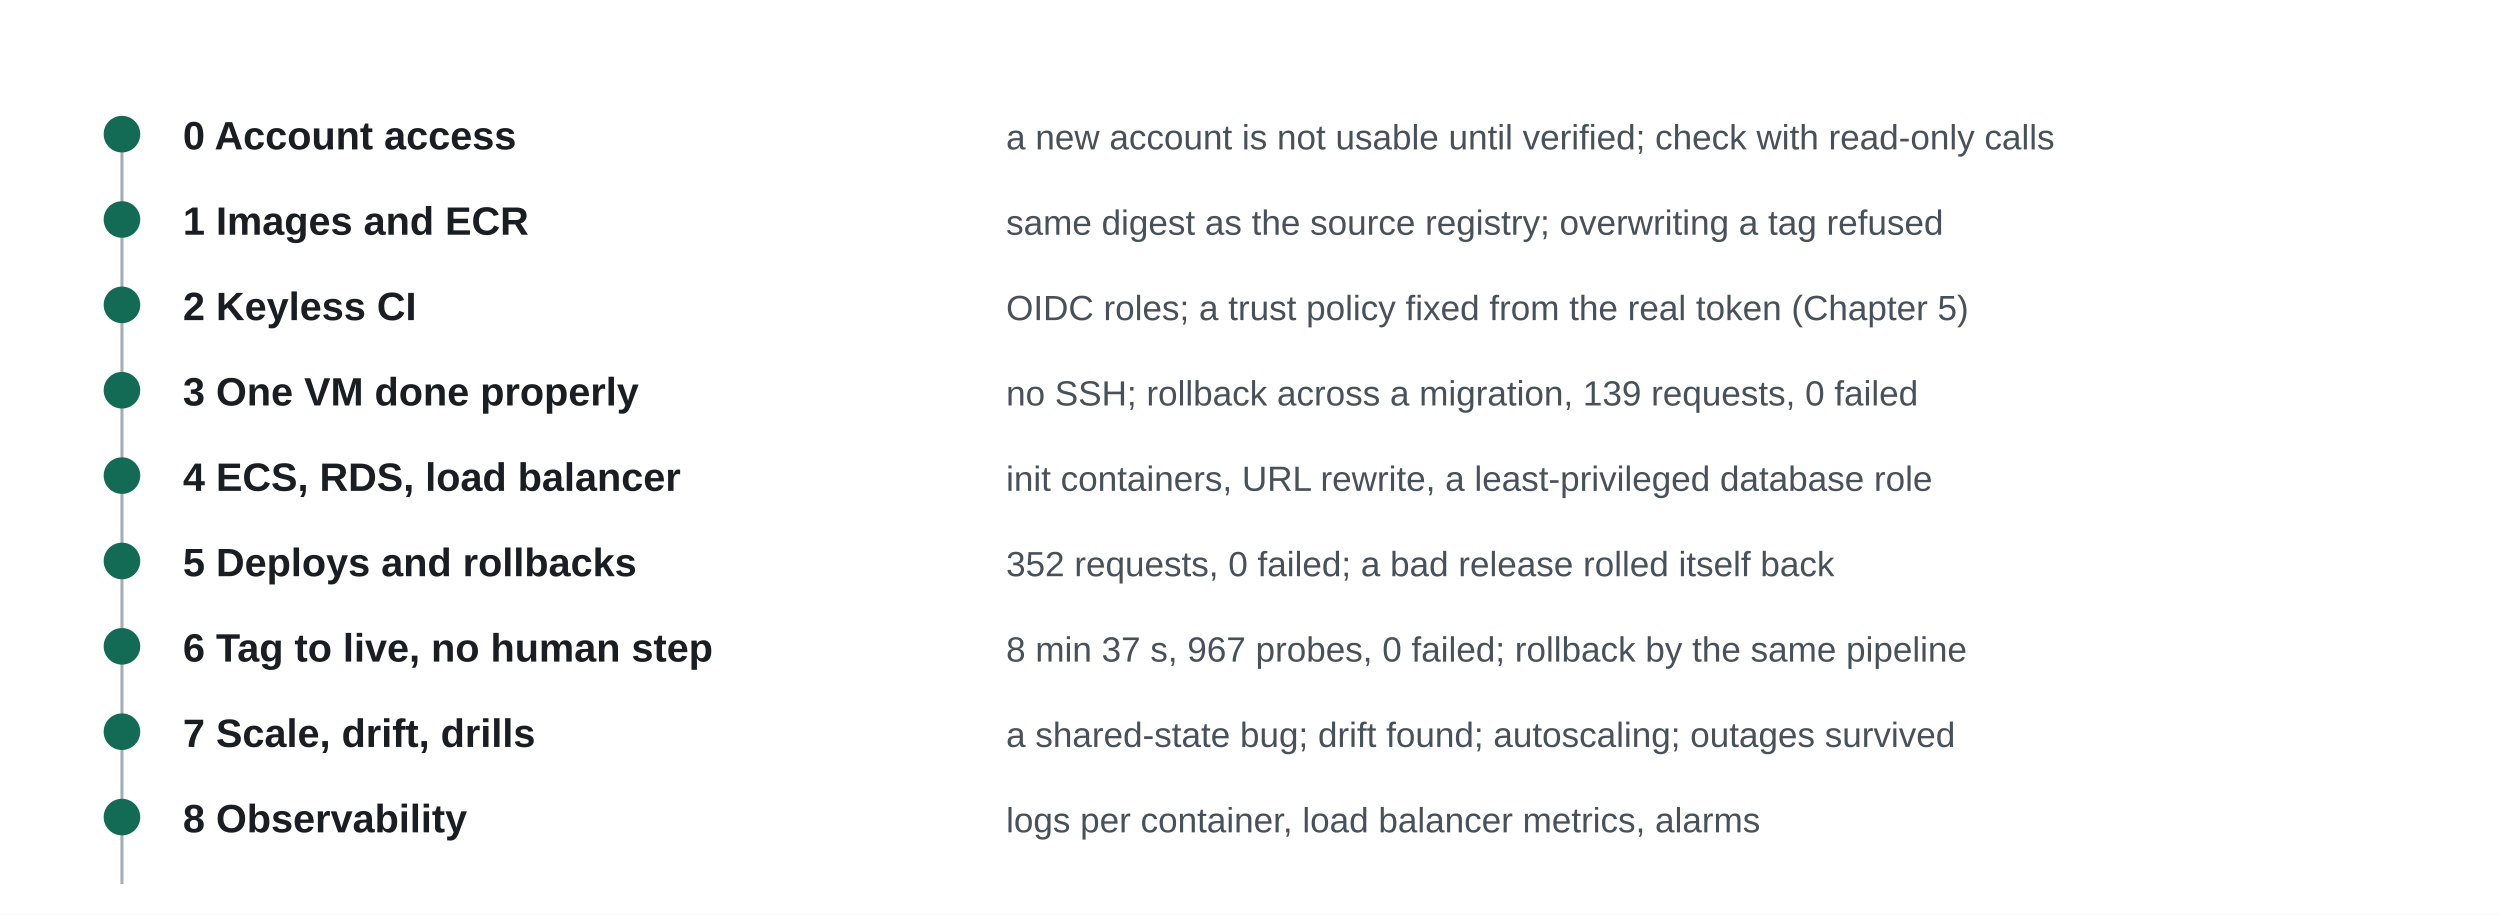
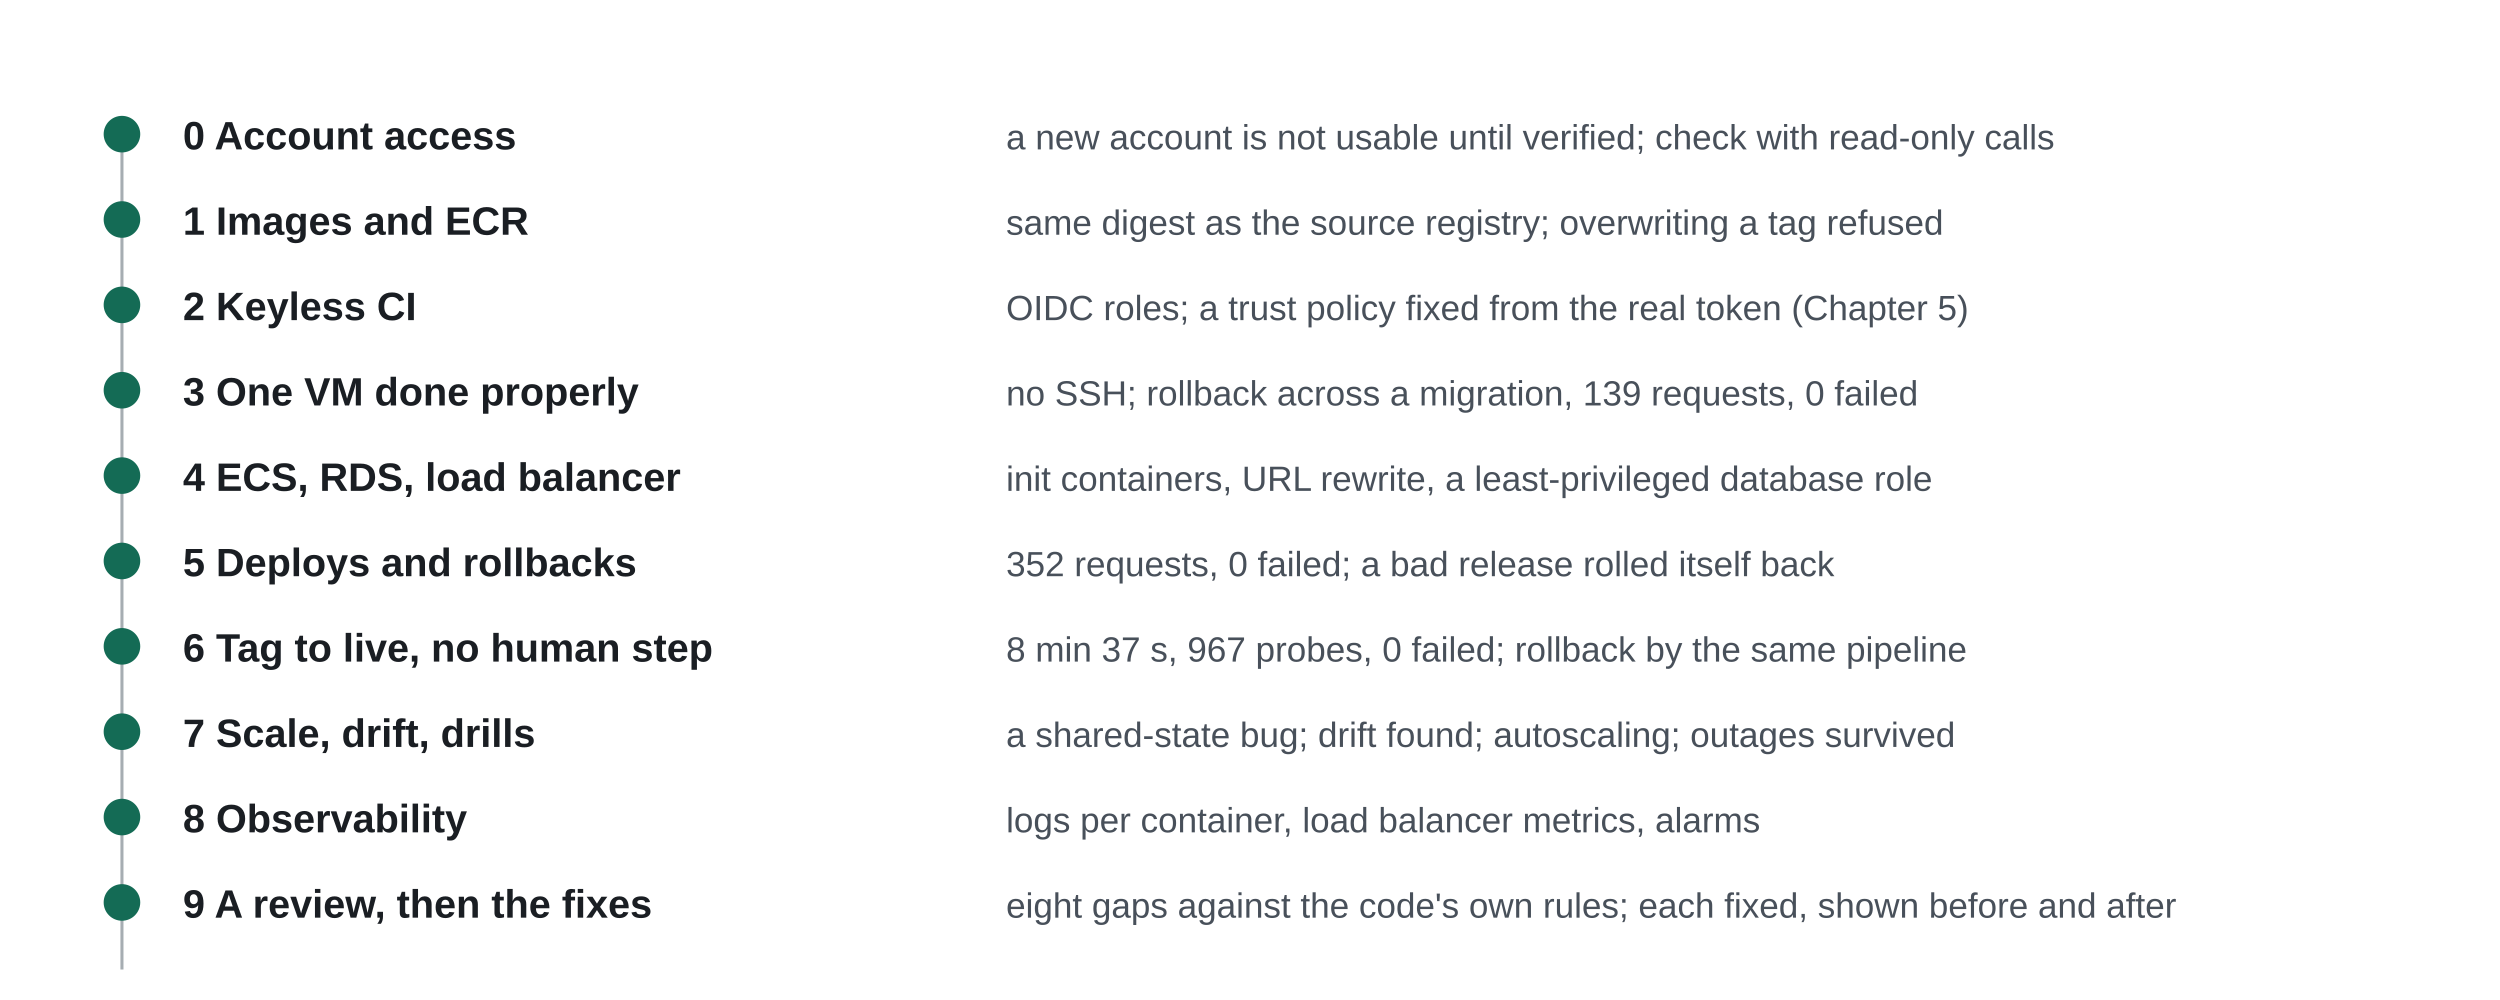
- <svg xmlns="http://www.w3.org/2000/svg" viewBox="0 0 820 300" role="img" aria-label="Nine stages, each with what it proved: 0 account access; 1 images in ECR with immutable tags; 2 keyless CI; 3 a VM with no SSH, upgraded and rolled back with no failed requests; 4 ECS with RDS behind a load balancer; 5 rolling deploys, rollback and an automatic rollback of a bad release; 6 a tag goes live through the pipeline alone; 7 scaling, drift, autoscaling and outage drills; 8 observability.">
+ <svg xmlns="http://www.w3.org/2000/svg" viewBox="0 0 820 328" role="img" aria-label="Ten stages, each with what it proved: 0 account access; 1 images in ECR with immutable tags; 2 keyless CI; 3 a VM with no SSH, upgraded and rolled back with no failed requests; 4 ECS with RDS behind a load balancer; 5 rolling deploys, rollback and an automatic rollback of a bad release; 6 a tag goes live through the pipeline alone; 7 scaling, drift, autoscaling and outage drills; 8 observability; 9 a review against the code's own rules, each fix shown before and after.">
  <style>text { font-family: "Archivo", Arial, Helvetica, sans-serif; fill: #1a1e23; font-size: 13px; }
.ts { font-size: 11.5px; fill: #48505a; }
.tm { font-family: "JetBrains Mono", Menlo, Consolas, monospace; font-size: 11.5px; }
.tb { font-weight: 680; }
g.ts text { font-size: 11.5px; }
.tl { font-size: 10.5px; letter-spacing: 0.09em; fill: #6a727b; font-weight: 650; }
.ta { fill: #146b55; }
.tg { fill: #2b7a3d; }
.tr { fill: #b3261e; }
.tw { fill: #965a00; }
.tmu { fill: #6a727b; }
.n { fill: #ffffff; stroke: #a6adb2; stroke-width: 1.2; }
.n-soft { fill: #eef0ed; stroke: #d8dcd9; stroke-width: 1; }
.n-acc { fill: #e2f1eb; stroke: #146b55; stroke-width: 1.4; }
.n-good { fill: #e4f2e6; stroke: #2b7a3d; stroke-width: 1.2; }
.n-bad { fill: #fae3e0; stroke: #b3261e; stroke-width: 1.2; }
.n-warn { fill: #fbf0dc; stroke: #965a00; stroke-width: 1.2; }
.zone { fill: none; stroke: #a6adb2; stroke-width: 1; stroke-dasharray: 4 4; }
.band { fill: #eef0ed; stroke: none; }
.rule { stroke: #d8dcd9; stroke-width: 1; fill: none; }
.rule-strong { stroke: #a6adb2; stroke-width: 1; fill: none; }
.e { fill: none; stroke: #6a727b; stroke-width: 1.4; }
.e-acc { fill: none; stroke: #146b55; stroke-width: 1.8; }
.e-good { fill: none; stroke: #2b7a3d; stroke-width: 1.6; }
.e-bad { fill: none; stroke: #b3261e; stroke-width: 1.6; stroke-dasharray: 5 4; }
.dash { stroke-dasharray: 4 4; }
.m { fill: #6a727b; }
.m-acc { fill: #146b55; }
.m-good { fill: #2b7a3d; }
.m-bad { fill: #b3261e; }
.dot-good { fill: #2b7a3d; }
.dot-bad { fill: #b3261e; }
.dot-muted { fill: #a6adb2; }
.fill-acc { fill: #146b55; }
.fill-good { fill: #2b7a3d; }
.fill-bad { fill: #b3261e; }
.fill-surface { fill: #ffffff; }
.s1 { stroke: #2a78d6; fill: none; stroke-width: 2; }
.s2 { stroke: #eb6834; fill: none; stroke-width: 2; }
.s3 { stroke: #1baf7a; fill: none; stroke-width: 2; }
.f1 { fill: #2a78d6; }
.f2 { fill: #eb6834; }
.f3 { fill: #1baf7a; }
.ring { stroke: #ffffff; stroke-width: 2; }
.xhair { stroke: #48505a; stroke-width: 1; stroke-dasharray: 3 3; }</style>
  <defs>
    <marker id="a" viewBox="0 0 10 10" refX="9" refY="5" markerUnits="userSpaceOnUse" markerWidth="9" markerHeight="9" orient="auto-start-reverse">
      <path class="m" d="M0,1 L10,5 L0,9 z" />
    </marker>
    <marker id="a-acc" viewBox="0 0 10 10" refX="9" refY="5" markerUnits="userSpaceOnUse" markerWidth="10" markerHeight="10" orient="auto-start-reverse">
      <path class="m-acc" d="M0,1 L10,5 L0,9 z" />
    </marker>
    <marker id="a-good" viewBox="0 0 10 10" refX="9" refY="5" markerUnits="userSpaceOnUse" markerWidth="9" markerHeight="9" orient="auto-start-reverse">
      <path class="m-good" d="M0,1 L10,5 L0,9 z" />
    </marker>
    <marker id="a-bad" viewBox="0 0 10 10" refX="9" refY="5" markerUnits="userSpaceOnUse" markerWidth="9" markerHeight="9" orient="auto-start-reverse">
      <path class="m-bad" d="M0,1 L10,5 L0,9 z" />
    </marker>
  </defs>
-   <rect width="820" height="300" fill="#ffffff" />
-   <line class="rule-strong" x1="40" y1="40" x2="40" y2="290" />
+   <rect width="820" height="328" fill="#ffffff" />
+   <line class="rule-strong" x1="40" y1="40" x2="40" y2="318" />
  <circle class="fill-acc" cx="40" cy="44" r="6" />
  <text class="tb" x="60" y="49">0  Account access</text>
  <text class="ts" x="330" y="49">a new account is not usable until verified; check with read-only calls</text>
  <circle class="fill-acc" cx="40" cy="72" r="6" />
  <text class="tb" x="60" y="77">1  Images and ECR</text>
  <text class="ts" x="330" y="77">same digest as the source registry; overwriting a tag refused</text>
  <circle class="fill-acc" cx="40" cy="100" r="6" />
  <text class="tb" x="60" y="105">2  Keyless CI</text>
  <text class="ts" x="330" y="105">OIDC roles; a trust policy fixed from the real token (Chapter 5)</text>
  <circle class="fill-acc" cx="40" cy="128" r="6" />
  <text class="tb" x="60" y="133">3  One VM done properly</text>
  <text class="ts" x="330" y="133">no SSH; rollback across a migration, 139 requests, 0 failed</text>
  <circle class="fill-acc" cx="40" cy="156" r="6" />
  <text class="tb" x="60" y="161">4  ECS, RDS, load balancer</text>
  <text class="ts" x="330" y="161">init containers, URL rewrite, a least-privileged database role</text>
  <circle class="fill-acc" cx="40" cy="184" r="6" />
  <text class="tb" x="60" y="189">5  Deploys and rollbacks</text>
  <text class="ts" x="330" y="189">352 requests, 0 failed; a bad release rolled itself back</text>
  <circle class="fill-acc" cx="40" cy="212" r="6" />
  <text class="tb" x="60" y="217">6  Tag to live, no human step</text>
  <text class="ts" x="330" y="217">8 min 37 s, 967 probes, 0 failed; rollback by the same pipeline</text>
  <circle class="fill-acc" cx="40" cy="240" r="6" />
  <text class="tb" x="60" y="245">7  Scale, drift, drills</text>
  <text class="ts" x="330" y="245">a shared-state bug; drift found; autoscaling; outages survived</text>
  <circle class="fill-acc" cx="40" cy="268" r="6" />
  <text class="tb" x="60" y="273">8  Observability</text>
  <text class="ts" x="330" y="273">logs per container, load balancer metrics, alarms</text>
+   <circle class="fill-acc" cx="40" cy="296" r="6" />
+   <text class="tb" x="60" y="301">9  A review, then the fixes</text>
+   <text class="ts" x="330" y="301">eight gaps against the code's own rules; each fixed, shown before and after</text>
</svg>
